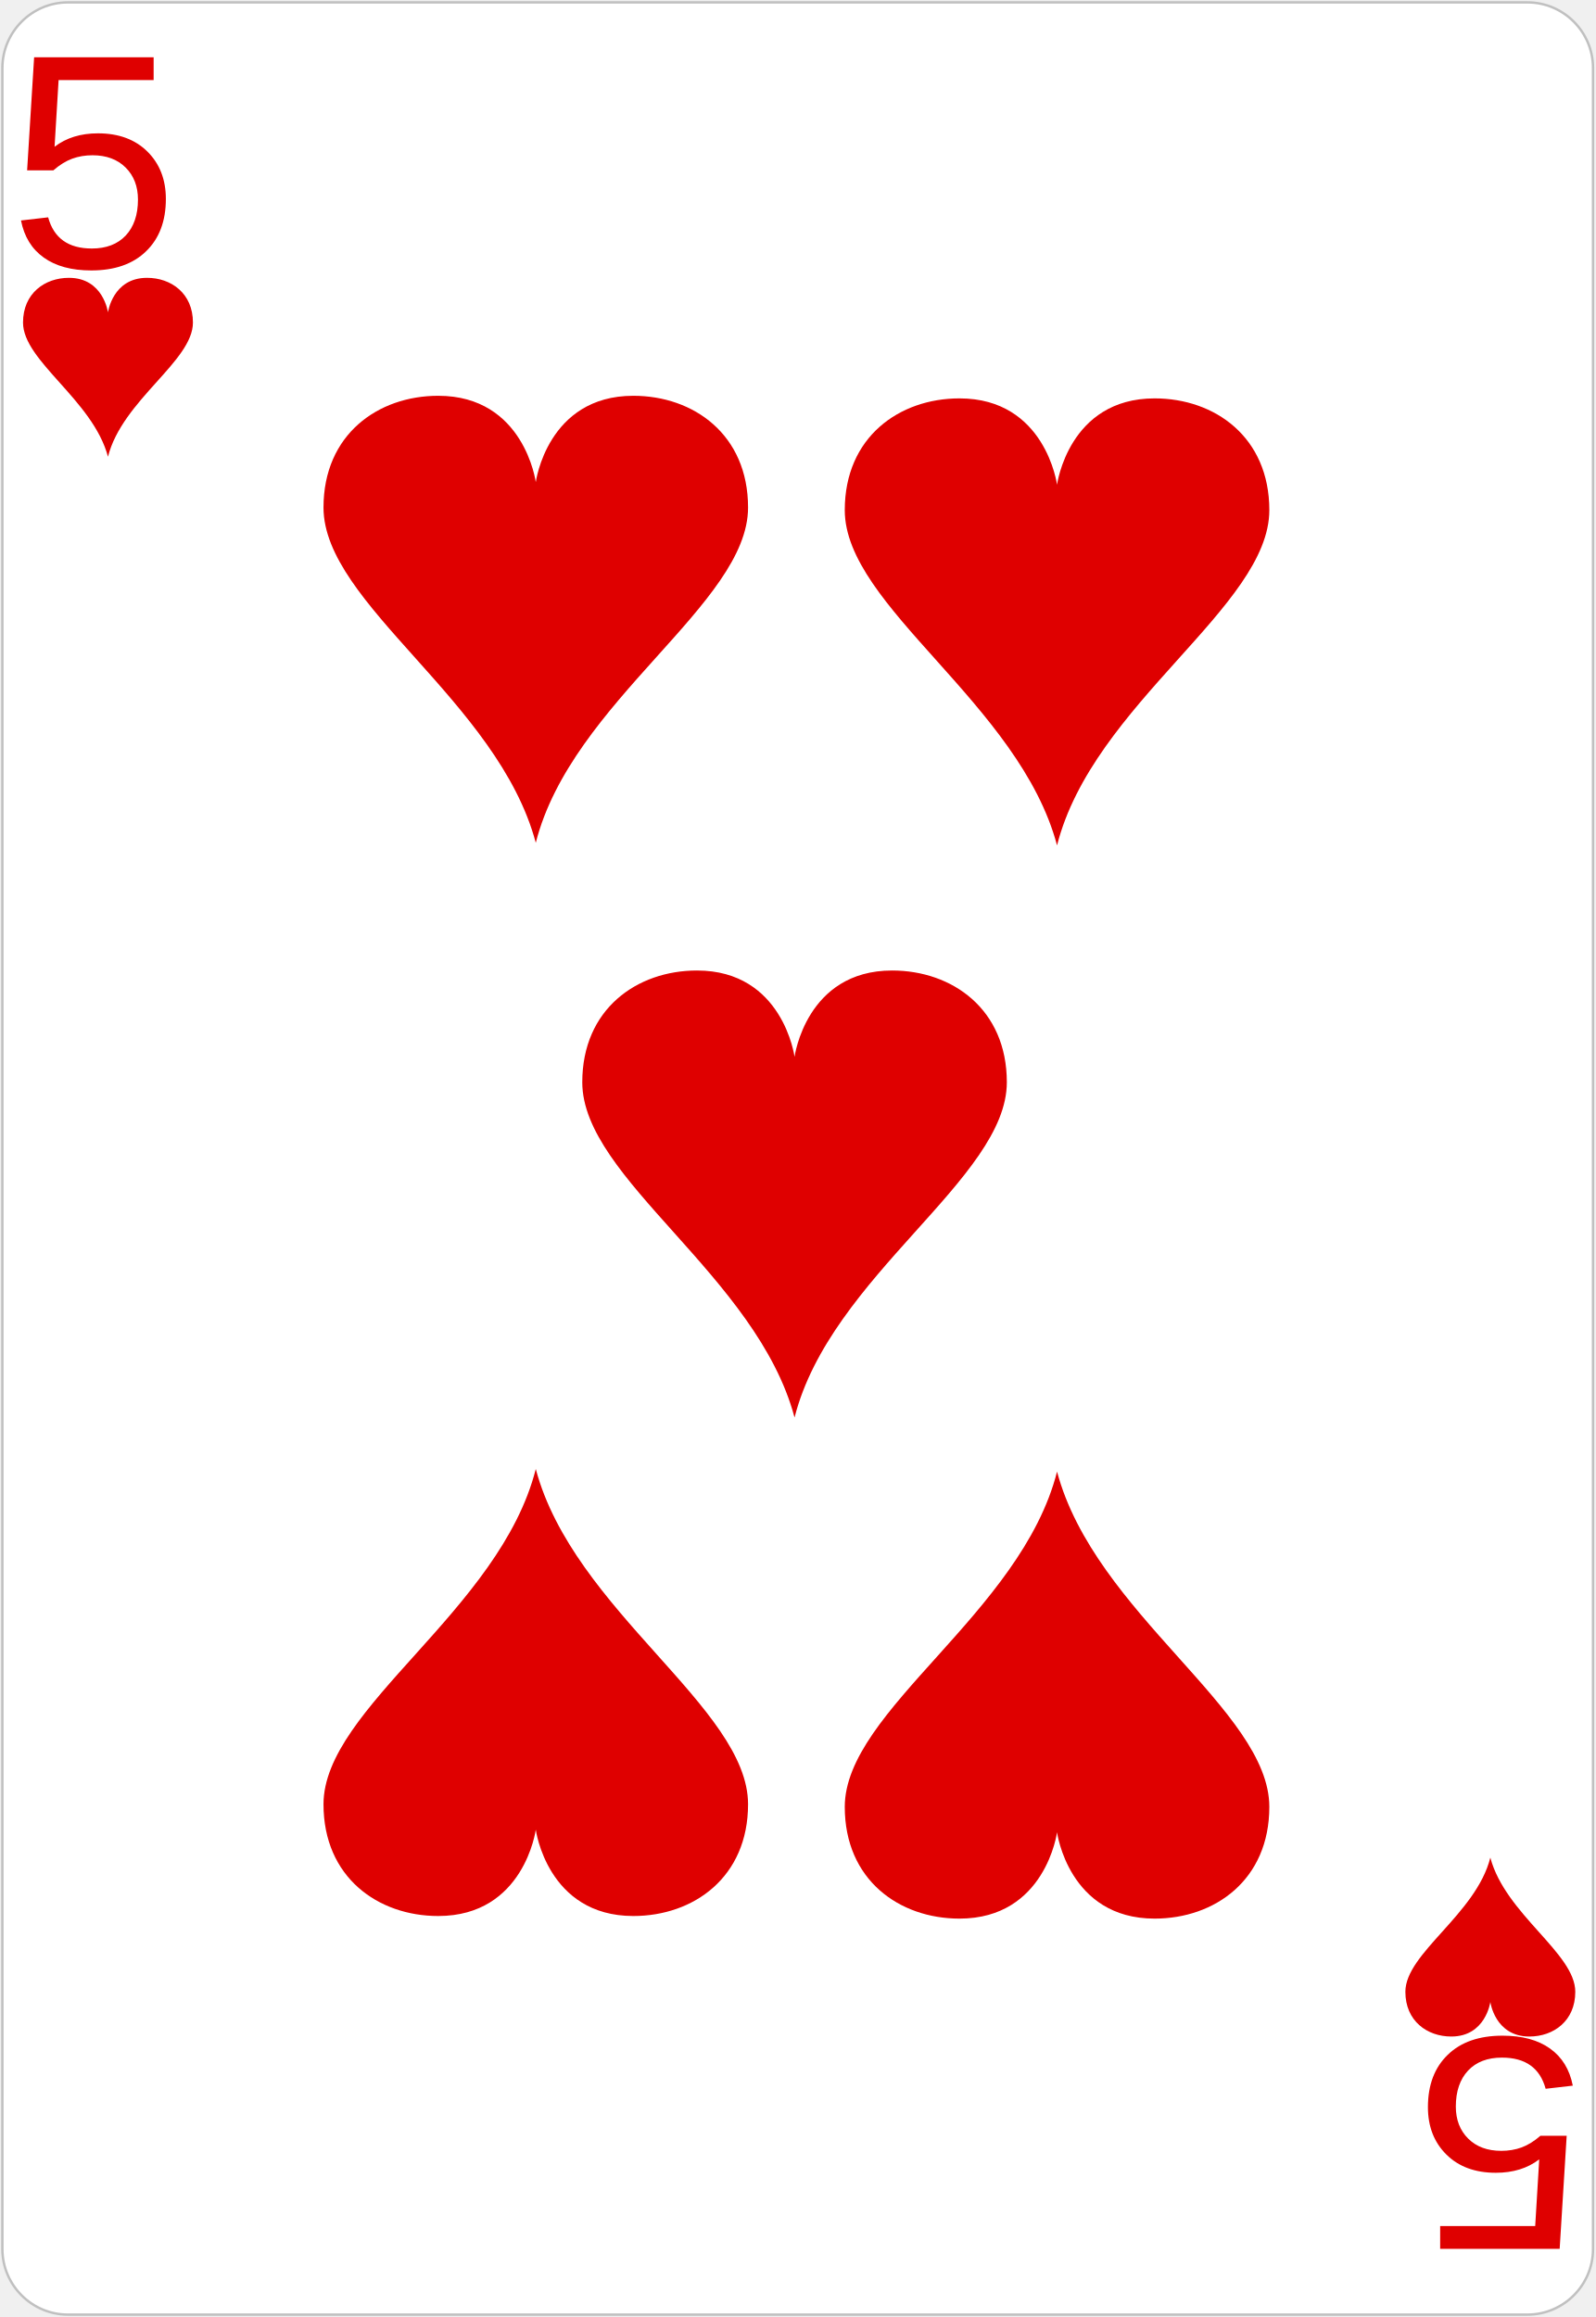
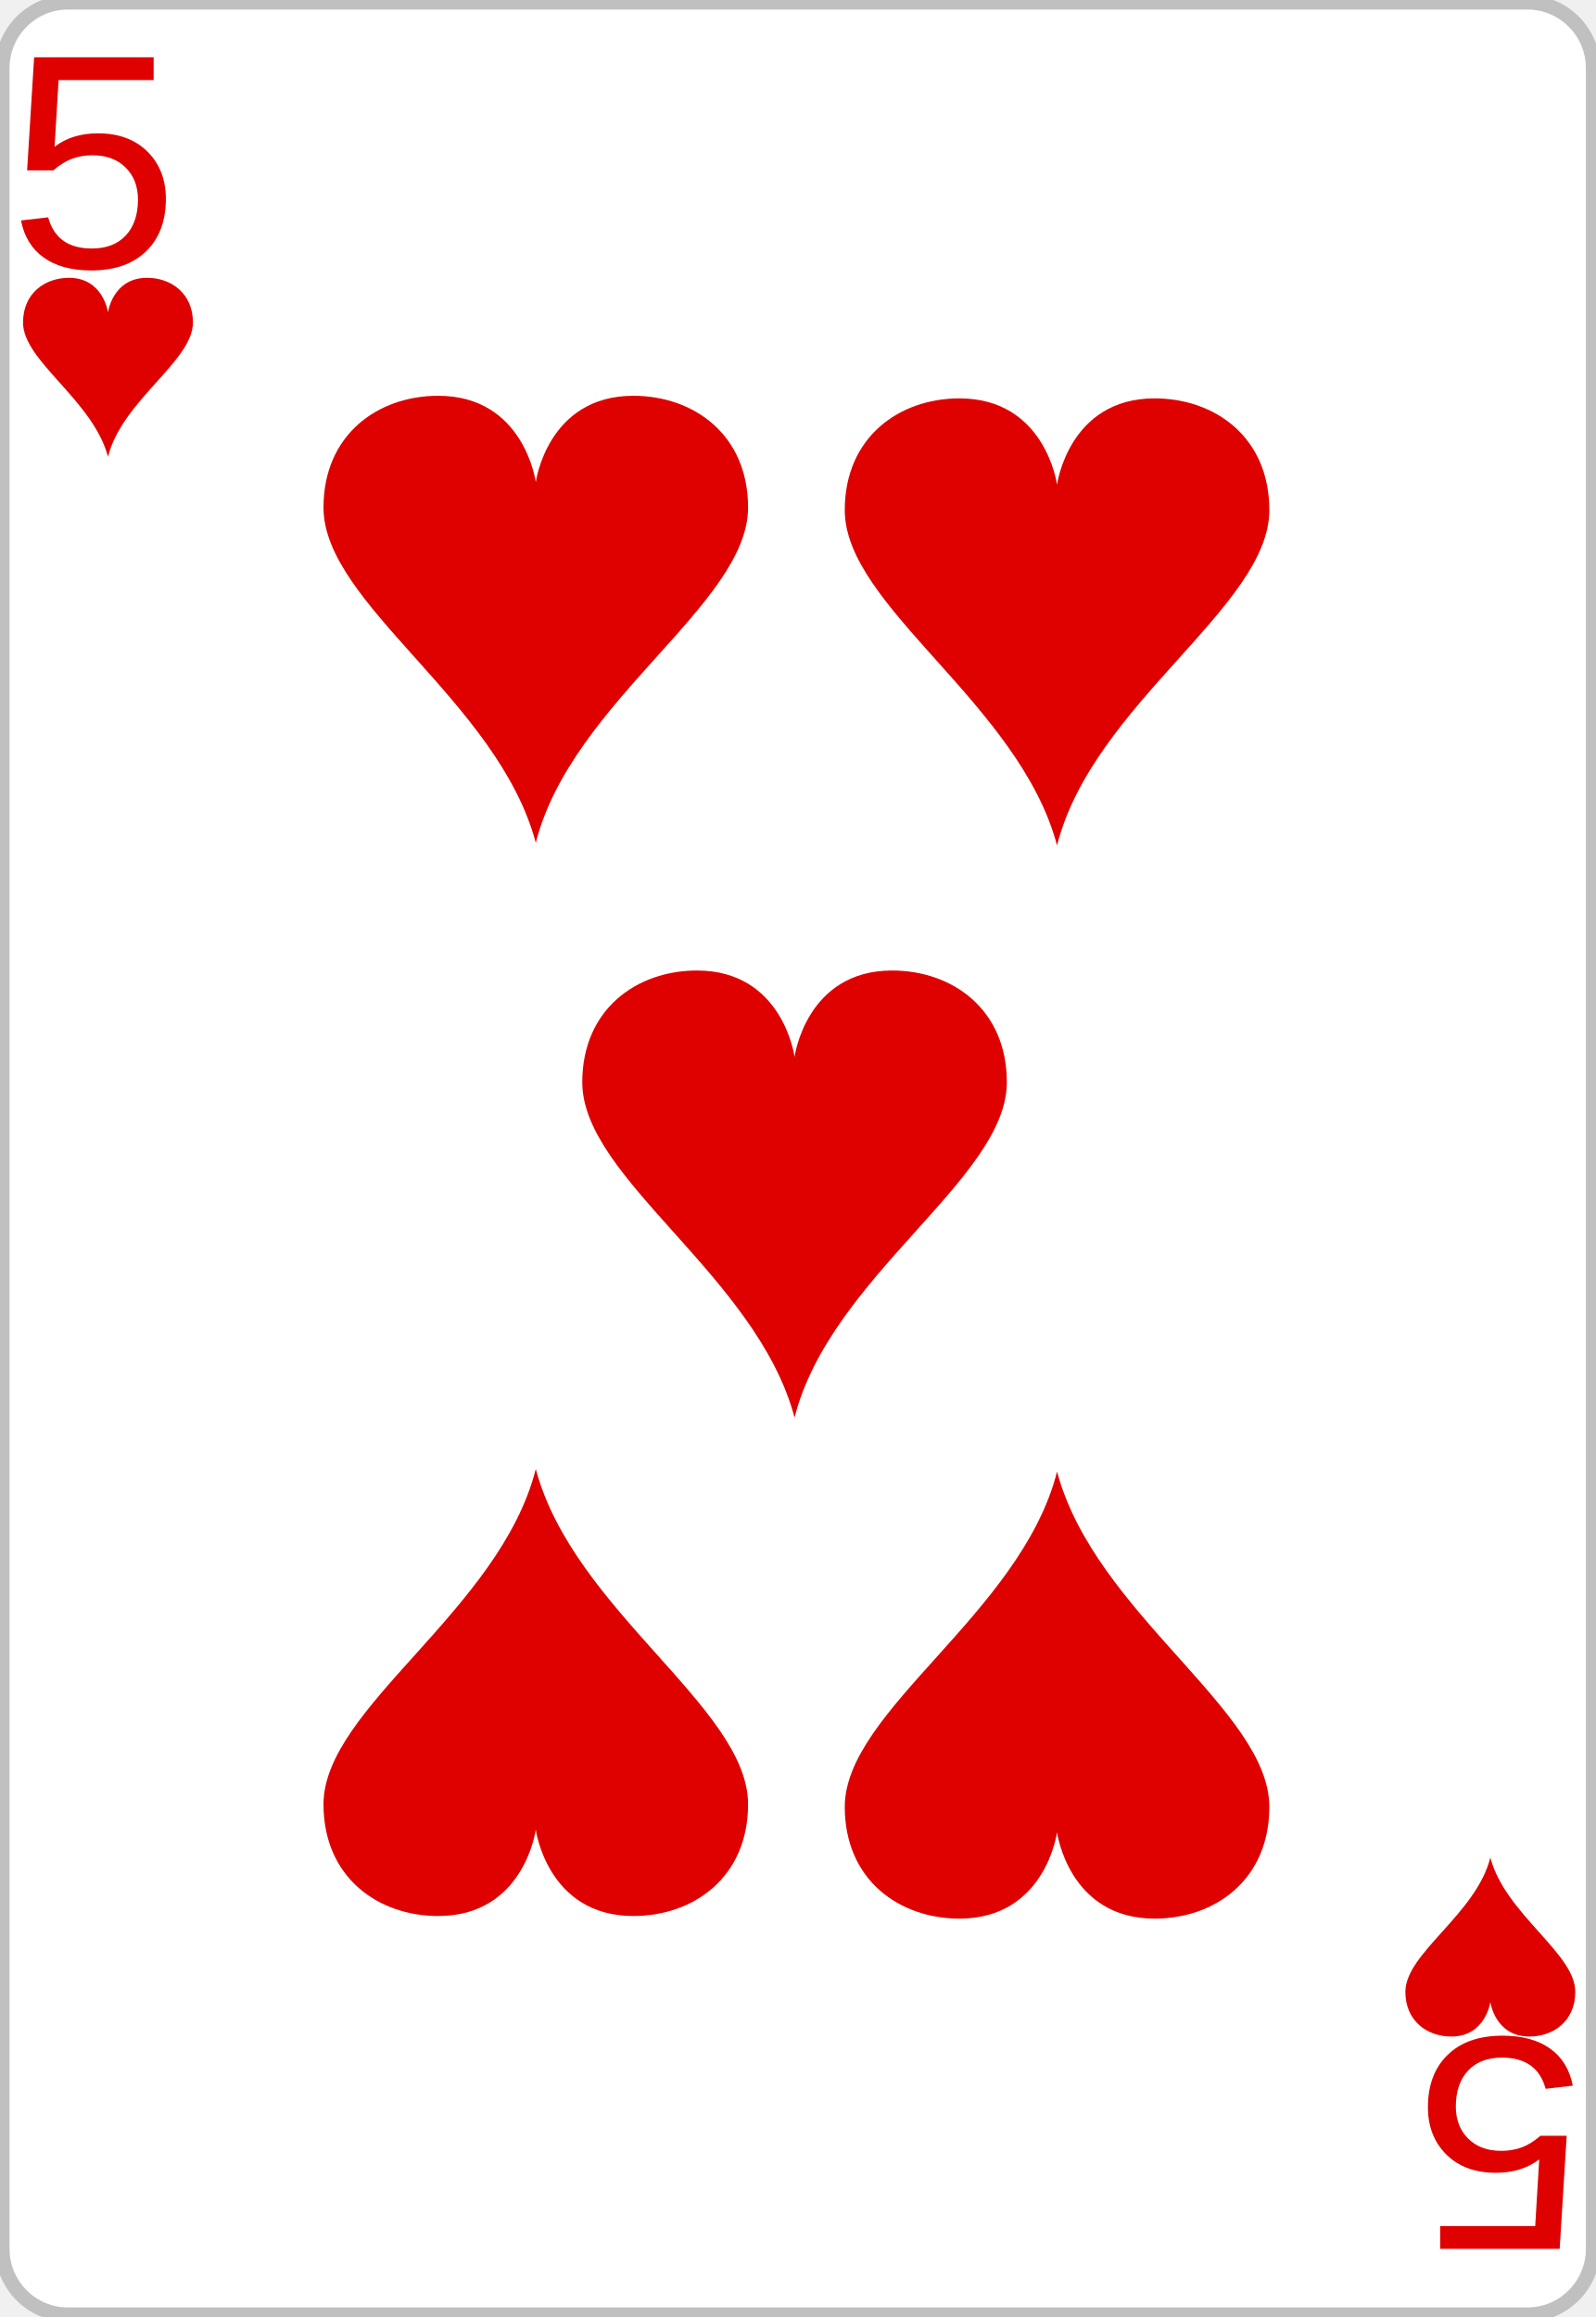
<svg xmlns="http://www.w3.org/2000/svg" xmlns:xlink="http://www.w3.org/1999/xlink" width="167.087pt" height="242.667pt" viewBox="0 0 167.087 242.667" xml:space="preserve" id="svg2" version="1.1">
  <defs id="defs41">
    <radialGradient xlink:href="#linearGradient3773" id="radialGradient3781" cx="-0.158" cy="-8.835" fx="-0.158" fy="-8.835" r="8" gradientTransform="matrix(-1.584269,-0.02349808,0.03071979,-2.477574,-0.2485638,-26.71351)" gradientUnits="userSpaceOnUse" />
    <linearGradient id="linearGradient3773">
      <stop style="stop-color:#000000;stop-opacity:1;" offset="0" id="stop3775" />
      <stop style="stop-color:#000000;stop-opacity:0.649;" offset="1" id="stop3777" />
    </linearGradient>
    <radialGradient xlink:href="#linearGradient3773" id="radialGradient3957" cx="-0.158" cy="-8.835" fx="-0.158" fy="-8.835" r="8" gradientTransform="matrix(-1.584269,-0.02349808,0.03071979,-2.477574,-0.2485638,-26.71351)" gradientUnits="userSpaceOnUse" />
    <linearGradient id="linearGradient3959">
      <stop style="stop-color:#000000;stop-opacity:1;" offset="0" id="stop3961" />
      <stop style="stop-color:#000000;stop-opacity:0.649;" offset="1" id="stop3963" />
    </linearGradient>
    <radialGradient r="81.903" fy="509.476" fx="168.025" cy="509.476" cx="168.025" gradientTransform="matrix(1.25656,-0.7774064,0.3366382,0.5361257,-221.2021,359.2426)" gradientUnits="userSpaceOnUse" id="radialGradient3975" xlink:href="#linearGradient3784-4" />
    <linearGradient id="linearGradient3784-4">
      <stop style="stop-color:#ffffff;stop-opacity:0.435;" offset="0" id="stop3786-8" />
      <stop style="stop-color:#000000;stop-opacity:0;" offset="1" id="stop3788-6" />
    </linearGradient>
    <radialGradient xlink:href="#linearGradient3784-4-5" id="radialGradient3929" gradientUnits="userSpaceOnUse" gradientTransform="matrix(1.25656,-0.7774064,0.3366382,0.5361257,-221.2021,359.2426)" cx="168.025" cy="509.476" fx="168.025" fy="509.476" r="81.903" />
    <linearGradient id="linearGradient3784-4-5">
      <stop style="stop-color:#ffffff;stop-opacity:0.489;" offset="0" id="stop3786-8-0" />
      <stop style="stop-color:#000000;stop-opacity:0;" offset="1" id="stop3788-6-3" />
    </linearGradient>
    <radialGradient xlink:href="#linearGradient3784-4-1" id="radialGradient3927" gradientUnits="userSpaceOnUse" gradientTransform="matrix(1.25656,-0.7774064,0.3366382,0.5361257,-221.2021,359.2426)" cx="168.025" cy="509.476" fx="168.025" fy="509.476" r="81.903" />
    <linearGradient id="linearGradient3784-4-1">
      <stop style="stop-color:#ffffff;stop-opacity:0.237;" offset="0" id="stop3786-8-03" />
      <stop style="stop-color:#000000;stop-opacity:0;" offset="1" id="stop3788-6-6" />
    </linearGradient>
    <radialGradient xlink:href="#linearGradient3768" id="radialGradient3776" cx="-0.206" cy="-4.579" fx="-0.206" fy="-4.579" r="8" gradientTransform="matrix(-1,0,0,-1.720176,-0.4120407,-13.02719)" gradientUnits="userSpaceOnUse" />
    <linearGradient id="linearGradient3768">
      <stop style="stop-color:#df0000;stop-opacity:1;" offset="0" id="stop3770" />
      <stop style="stop-color:#df0000;stop-opacity:0.672;" offset="1" id="stop3772" />
    </linearGradient>
    <radialGradient r="81.903" fy="511.223" fx="171.487" cy="511.223" cx="171.487" gradientTransform="matrix(1.152989,-0.6739155,0.3948202,0.6754904,-233.6326,270.4008)" gradientUnits="userSpaceOnUse" id="radialGradient4013" xlink:href="#linearGradient3784-4-6" />
    <linearGradient id="linearGradient3784-4-6">
      <stop style="stop-color:#ffffff;stop-opacity:0.313;" offset="0" id="stop3786-8-8" />
      <stop style="stop-color:#000000;stop-opacity:0;" offset="1" id="stop3788-6-8" />
    </linearGradient>
    <radialGradient r="81.903" fy="492.632" fx="159.354" cy="492.632" cx="159.354" gradientTransform="matrix(1.089478,-0.715138,0.4464527,0.6562658,-244.9333,290.9185)" gradientUnits="userSpaceOnUse" id="radialGradient4013-8" xlink:href="#linearGradient3784-4-2" />
    <linearGradient id="linearGradient3784-4-2">
      <stop style="stop-color:#ffffff;stop-opacity:0.29;" offset="0" id="stop3786-8-1" />
      <stop style="stop-color:#000000;stop-opacity:0;" offset="1" id="stop3788-6-5" />
    </linearGradient>
    <radialGradient r="81.903" fy="492.632" fx="159.354" cy="492.632" cx="159.354" gradientTransform="matrix(1.089478,-0.715138,0.4464527,0.6562658,-244.9333,290.9185)" gradientUnits="userSpaceOnUse" id="radialGradient3073" xlink:href="#linearGradient3784-4-2" />
  </defs>
  <g id="Layer_x0020_1" style="fill-rule:nonzero;clip-rule:nonzero;stroke:#C0C0C0;stroke-miterlimit:4;">
-     <path style="fill:#FFFFFF;stroke-width:0.25;" d="M166.837,235.548c0,3.777-3.087,6.869-6.871,6.869H7.111c-3.775,0-6.861-3.092-6.861-6.869V7.12C0.25,3.343,3.336,0.25,7.111,0.25h152.855    c3.784,0,6.871,3.093,6.871,6.87v228.428z" id="path5" />
+     <path style="fill:#FFFFFF;stroke-width:1.5;" d="M166.837,235.548c0,3.777-3.087,6.869-6.871,6.869H7.111c-3.775,0-6.861-3.092-6.861-6.869V7.12C0.25,3.343,3.336,0.25,7.111,0.25h152.855    c3.784,0,6.871,3.093,6.871,6.87v228.428z" id="path5" />
    <g style="stroke:none;" id="g7">
      <g id="g9">
				
			</g>
    </g>
    <g id="g15">
			
		</g>
    <g id="g19">
			
		</g>
    <g style="stroke:none;" id="g23">
      <g id="g25">
				
			</g>
    </g>
    <g style="stroke:none;" id="g31">
      <g id="g33">
				
			</g>
    </g>
  </g>
  <text xml:space="preserve" style="font-size:32px;font-style:normal;font-weight:normal;line-height:125%;letter-spacing:0px;word-spacing:0px;fill:#df0000;fill-opacity:1;stroke:none;font-family:Bitstream Vera Sans" x="0.919" y="28.013" id="text3788">
    <tspan id="tspan3790" x="0.919" y="28.013" style="font-style:normal;font-variant:normal;font-weight:normal;font-stretch:normal;fill:#df0000;fill-opacity:1;font-family:Arial;-inkscape-font-specification:Arial">5</tspan>
  </text>
  <g transform="matrix(1.112183,0,0,1.040897,11.3089,38.46588)" id="layer1-9-6" style="fill:#df0000;fill-opacity:1">
    <path style="fill:#df0000;fill-opacity:1" id="hl-8" d="M 3.676,-9 C 0.433,-9 0,-5.523 0,-5.523 0,-5.523 -0.433,-9 -3.676,-9 -5.946,-9 -8,-7.441 -8,-4.5 -8,-0.614 -1.421,3.294 0,9 1.352,3.299 8,-0.614 8,-4.5 8,-7.441 5.946,-9 3.676,-9 z" />
  </g>
  <text xml:space="preserve" style="font-size:32px;font-style:normal;font-weight:normal;line-height:125%;letter-spacing:0px;word-spacing:0px;fill:#df0000;fill-opacity:1;stroke:none;font-family:Bitstream Vera Sans" x="-166.0" y="-213.515" id="text3788-4" transform="scale(-1,-1)">
    <tspan id="tspan3790-3" x="-166.0" y="-213.515" style="font-style:normal;font-variant:normal;font-weight:normal;font-stretch:normal;fill:#df0000;fill-opacity:1;font-family:Arial;-inkscape-font-specification:Arial">5</tspan>
  </text>
  <g transform="matrix(-1.112183,0,0,-1.040897,156.0821,203.924)" id="layer1-9-6-5" style="fill:#df0000;fill-opacity:1">
    <path style="fill:#df0000;fill-opacity:1" id="hl-8-1" d="M 3.676,-9 C 0.433,-9 0,-5.523 0,-5.523 0,-5.523 -0.433,-9 -3.676,-9 -5.946,-9 -8,-7.441 -8,-4.5 -8,-0.614 -1.421,3.294 0,9 1.352,3.299 8,-0.614 8,-4.5 8,-7.441 5.946,-9 3.676,-9 z" />
  </g>
  <g transform="matrix(2.779008,0,0,2.600887,56.11227,64.85977)" id="layer1-9-6-8" style="fill:#df0000;fill-opacity:1">
    <path style="fill:#df0000;fill-opacity:1" id="hl-8-8" d="M 3.676,-9 C 0.433,-9 0,-5.523 0,-5.523 0,-5.523 -0.433,-9 -3.676,-9 -5.946,-9 -8,-7.441 -8,-4.5 -8,-0.614 -1.421,3.294 0,9 1.352,3.299 8,-0.614 8,-4.5 8,-7.441 5.946,-9 3.676,-9 z" />
  </g>
  <g transform="matrix(-2.779008,0,0,-2.600887,56.11227,177.2622)" id="layer1-9-6-8-9" style="fill:#df0000;fill-opacity:1">
    <path style="fill:#df0000;fill-opacity:1" id="hl-8-8-5" d="M 3.676,-9 C 0.433,-9 0,-5.523 0,-5.523 0,-5.523 -0.433,-9 -3.676,-9 -5.946,-9 -8,-7.441 -8,-4.5 -8,-0.614 -1.421,3.294 0,9 1.352,3.299 8,-0.614 8,-4.5 8,-7.441 5.946,-9 3.676,-9 z" />
  </g>
  <g transform="matrix(2.779008,0,0,2.600887,110.7045,65.1323)" id="layer1-9-6-8-0" style="fill:#df0000;fill-opacity:1">
    <path style="fill:#df0000;fill-opacity:1" id="hl-8-8-6" d="M 3.676,-9 C 0.433,-9 0,-5.523 0,-5.523 0,-5.523 -0.433,-9 -3.676,-9 -5.946,-9 -8,-7.441 -8,-4.5 -8,-0.614 -1.421,3.294 0,9 1.352,3.299 8,-0.614 8,-4.5 8,-7.441 5.946,-9 3.676,-9 z" />
  </g>
  <g transform="matrix(-2.779008,0,0,-2.600887,110.7045,177.5347)" id="layer1-9-6-8-9-8" style="fill:#df0000;fill-opacity:1">
    <path style="fill:#df0000;fill-opacity:1" id="hl-8-8-5-9" d="M 3.676,-9 C 0.433,-9 0,-5.523 0,-5.523 0,-5.523 -0.433,-9 -3.676,-9 -5.946,-9 -8,-7.441 -8,-4.5 -8,-0.614 -1.421,3.294 0,9 1.352,3.299 8,-0.614 8,-4.5 8,-7.441 5.946,-9 3.676,-9 z" />
  </g>
  <g transform="matrix(2.779008,0,0,2.600887,83.2134,125.0525)" id="layer1-9-6-8-6" style="fill:#df0000;fill-opacity:1">
    <path style="fill:#df0000;fill-opacity:1" id="hl-8-8-8" d="M 3.676,-9 C 0.433,-9 0,-5.523 0,-5.523 0,-5.523 -0.433,-9 -3.676,-9 -5.946,-9 -8,-7.441 -8,-4.5 -8,-0.614 -1.421,3.294 0,9 1.352,3.299 8,-0.614 8,-4.5 8,-7.441 5.946,-9 3.676,-9 z" />
  </g>
</svg>
